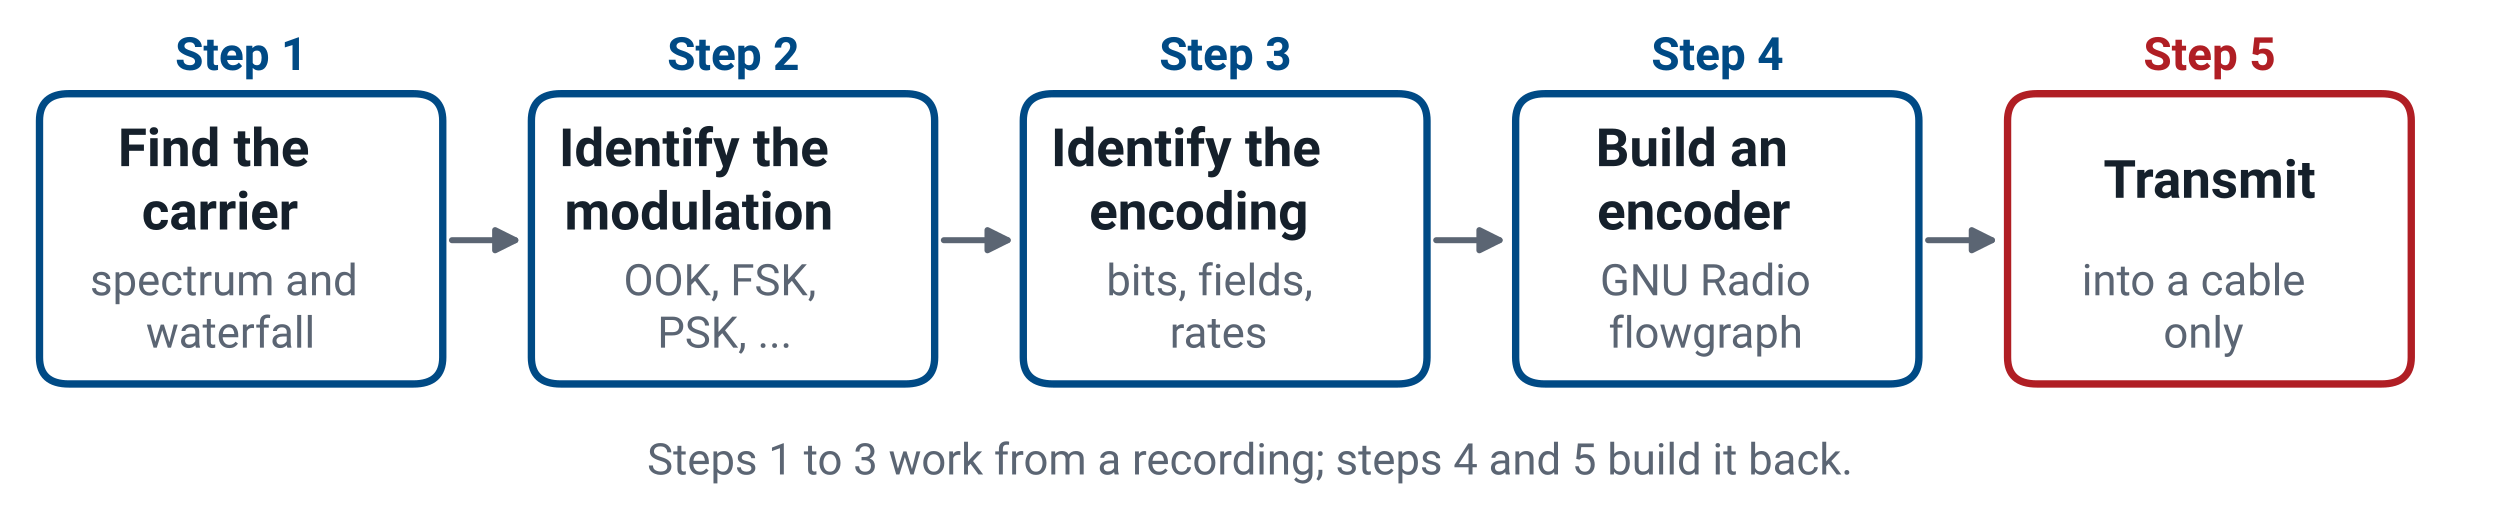
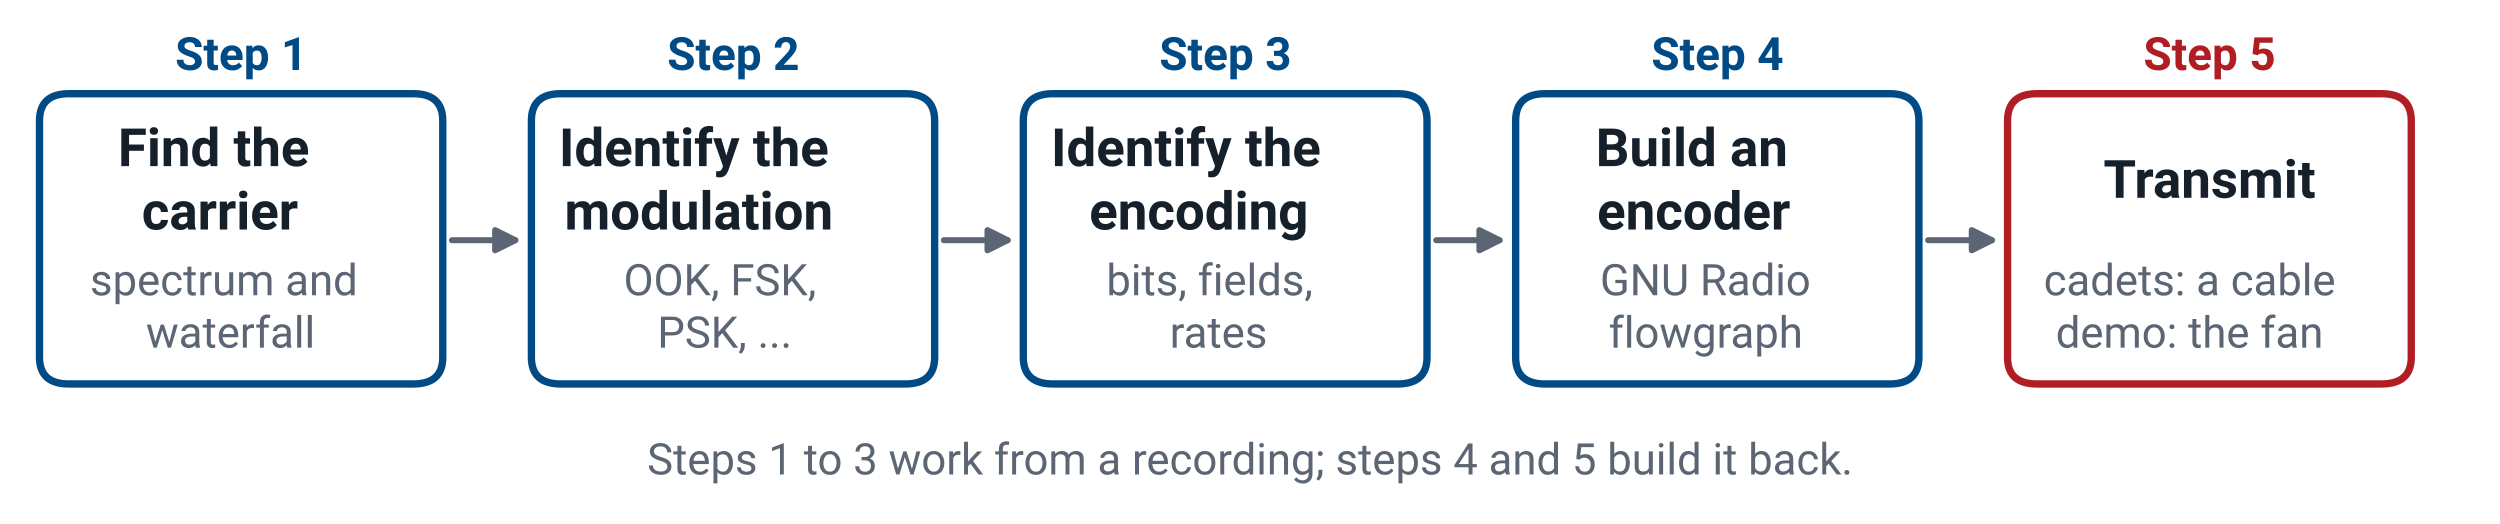
<svg xmlns="http://www.w3.org/2000/svg" width="544.32pt" height="113.976pt" viewBox="0 0 544.32 113.976" version="1.1">
  <defs>
    <style type="text/css">*{stroke-linejoin: round; stroke-linecap: butt}</style>
  </defs>
  <g id="figure_1">
    <g id="patch_1">
      <path d="M -0 113.9  L 544.3 113.9  L 544.3 0  L -0 0  L -0 113.9  z " style="fill: none" />
    </g>
    <g id="axes_1">
      <g id="patch_2">
-         <path d="M 15.0 83.6  L 90.0 83.6  Q 96.4 83.6 96.4 77.8  L 96.4 26.3  Q 96.4 20.4 90.0 20.4  L 15.0 20.4  Q 8.6 20.4 8.6 26.3  L 8.6 77.8  Q 8.6 83.6 15.0 83.6  L 15.0 83.6  z " clip-path="url(#p52da4bd53a)" style="fill: none; stroke: #004a85; stroke-width: 1.6; stroke-linejoin: miter" />
+         <path d="M 15.0 83.6  L 90.0 83.6  Q 96.4 83.6 96.4 77.8  L 96.4 26.3  Q 96.4 20.4 90.0 20.4  L 15.0 20.4  Q 8.6 20.4 8.6 26.3  L 8.6 77.8  Q 8.6 83.6 15.0 83.6  L 15.0 83.6  z " clip-path="url(#p65f0a4253c)" style="fill: none; stroke: #004a85; stroke-width: 1.6; stroke-linejoin: miter" />
      </g>
      <g id="patch_3">
-         <path d="M 122.1 83.6  L 197.1 83.6  Q 203.5 83.6 203.5 77.8  L 203.5 26.3  Q 203.5 20.4 197.1 20.4  L 122.1 20.4  Q 115.7 20.4 115.7 26.3  L 115.7 77.8  Q 115.7 83.6 122.1 83.6  L 122.1 83.6  z " clip-path="url(#p52da4bd53a)" style="fill: none; stroke: #004a85; stroke-width: 1.6; stroke-linejoin: miter" />
+         <path d="M 122.1 83.6  L 197.1 83.6  Q 203.5 83.6 203.5 77.8  L 203.5 26.3  Q 203.5 20.4 197.1 20.4  L 122.1 20.4  Q 115.7 20.4 115.7 26.3  L 115.7 77.8  Q 115.7 83.6 122.1 83.6  L 122.1 83.6  z " clip-path="url(#p65f0a4253c)" style="fill: none; stroke: #004a85; stroke-width: 1.6; stroke-linejoin: miter" />
      </g>
      <g id="patch_4">
-         <path d="M 229.3 83.6  L 304.3 83.6  Q 310.7 83.6 310.7 77.8  L 310.7 26.3  Q 310.7 20.4 304.3 20.4  L 229.3 20.4  Q 222.8 20.4 222.8 26.3  L 222.8 77.8  Q 222.8 83.6 229.3 83.6  L 229.3 83.6  z " clip-path="url(#p52da4bd53a)" style="fill: none; stroke: #004a85; stroke-width: 1.6; stroke-linejoin: miter" />
+         <path d="M 229.3 83.6  L 304.3 83.6  Q 310.7 83.6 310.7 77.8  L 310.7 26.3  Q 310.7 20.4 304.3 20.4  L 229.3 20.4  Q 222.8 20.4 222.8 26.3  L 222.8 77.8  Q 222.8 83.6 229.3 83.6  L 229.3 83.6  z " clip-path="url(#p65f0a4253c)" style="fill: none; stroke: #004a85; stroke-width: 1.6; stroke-linejoin: miter" />
      </g>
      <g id="patch_5">
-         <path d="M 336.4 83.6  L 411.4 83.6  Q 417.8 83.6 417.8 77.8  L 417.8 26.3  Q 417.8 20.4 411.4 20.4  L 336.4 20.4  Q 330.0 20.4 330.0 26.3  L 330.0 77.8  Q 330.0 83.6 336.4 83.6  L 336.4 83.6  z " clip-path="url(#p52da4bd53a)" style="fill: none; stroke: #004a85; stroke-width: 1.6; stroke-linejoin: miter" />
+         <path d="M 336.4 83.6  L 411.4 83.6  Q 417.8 83.6 417.8 77.8  L 417.8 26.3  Q 417.8 20.4 411.4 20.4  L 336.4 20.4  Q 330.0 20.4 330.0 26.3  L 330.0 77.8  Q 330.0 83.6 336.4 83.6  L 336.4 83.6  z " clip-path="url(#p65f0a4253c)" style="fill: none; stroke: #004a85; stroke-width: 1.6; stroke-linejoin: miter" />
      </g>
      <g id="patch_6">
-         <path d="M 443.5 83.6  L 518.5 83.6  Q 525.0 83.6 525.0 77.8  L 525.0 26.3  Q 525.0 20.4 518.5 20.4  L 443.5 20.4  Q 437.1 20.4 437.1 26.3  L 437.1 77.8  Q 437.1 83.6 443.5 83.6  L 443.5 83.6  z " clip-path="url(#p52da4bd53a)" style="fill: none; stroke: #b01e24; stroke-width: 1.6; stroke-linejoin: miter" />
+         <path d="M 443.5 83.6  L 518.5 83.6  Q 525.0 83.6 525.0 77.8  L 525.0 26.3  Q 525.0 20.4 518.5 20.4  L 443.5 20.4  Q 437.1 20.4 437.1 26.3  L 437.1 77.8  Q 437.1 83.6 443.5 83.6  L 443.5 83.6  z " clip-path="url(#p65f0a4253c)" style="fill: none; stroke: #b01e24; stroke-width: 1.6; stroke-linejoin: miter" />
      </g>
      <g id="text_1">
        <text style="font-weight: 700; font-size: 11.5px; font-family:'Source Sans Pro', 'Segoe UI', Roboto, Helvetica, Arial, sans-serif; fill: #15202b" transform="translate(25.6796 36.17143)">Find the</text>
        <text style="font-weight: 700; font-size: 11.5px; font-family:'Source Sans Pro', 'Segoe UI', Roboto, Helvetica, Arial, sans-serif; fill: #15202b" transform="translate(30.86448 49.97457)">carrier</text>
      </g>
      <g id="text_2">
        <text style="font-size: 9.5px; font-family:'Source Sans Pro', 'Segoe UI', Roboto, Helvetica, Arial, sans-serif; fill: #5b6573" transform="translate(19.60851 64.28845)">spectrum and</text>
        <text style="font-size: 9.5px; font-family:'Source Sans Pro', 'Segoe UI', Roboto, Helvetica, Arial, sans-serif; fill: #5b6573" transform="translate(31.77593 75.69104)">waterfall</text>
      </g>
      <g id="text_3">
        <text style="font-weight: 700; font-size: 10px; font-family:'Source Sans Pro', 'Segoe UI', Roboto, Helvetica, Arial, sans-serif; text-anchor: middle; fill: #004a85" x="52.531" y="15.247" transform="rotate(-0 52.5312 15.24655)">Step 1</text>
      </g>
      <g id="patch_7">
        <path d="M 98.4 52.3  Q 106.1 52.3 112.2 52.3  " style="fill: none; stroke: #5b6573; stroke-width: 1.3; stroke-linecap: round" />
        <path d="M 107.8 50.1  L 112.2 52.3  L 107.8 54.5  z " style="fill: #5b6573; stroke: #5b6573; stroke-width: 1.3; stroke-linecap: round" />
      </g>
      <g id="text_4">
        <text style="font-weight: 700; font-size: 11.5px; font-family:'Source Sans Pro', 'Segoe UI', Roboto, Helvetica, Arial, sans-serif; fill: #15202b" transform="translate(121.7064 36.17143)">Identify the</text>
        <text style="font-weight: 700; font-size: 11.5px; font-family:'Source Sans Pro', 'Segoe UI', Roboto, Helvetica, Arial, sans-serif; fill: #15202b" transform="translate(122.9013 49.97457)">modulation</text>
      </g>
      <g id="text_5">
        <text style="font-size: 9.5px; font-family:'Source Sans Pro', 'Segoe UI', Roboto, Helvetica, Arial, sans-serif; fill: #5b6573" transform="translate(135.7658 64.28845)">OOK, FSK,</text>
        <text style="font-size: 9.5px; font-family:'Source Sans Pro', 'Segoe UI', Roboto, Helvetica, Arial, sans-serif; fill: #5b6573" transform="translate(143.1246 75.6903)">PSK, ...</text>
      </g>
      <g id="text_6">
        <text style="font-weight: 700; font-size: 10px; font-family:'Source Sans Pro', 'Segoe UI', Roboto, Helvetica, Arial, sans-serif; text-anchor: middle; fill: #004a85" x="159.667" y="15.247" transform="rotate(-0 159.6672 15.24655)">Step 2</text>
      </g>
      <g id="patch_8">
        <path d="M 205.5 52.3  Q 213.2 52.3 219.4 52.3  " style="fill: none; stroke: #5b6573; stroke-width: 1.3; stroke-linecap: round" />
        <path d="M 215.0 50.1  L 219.4 52.3  L 215.0 54.5  z " style="fill: #5b6573; stroke: #5b6573; stroke-width: 1.3; stroke-linecap: round" />
      </g>
      <g id="text_7">
        <text style="font-weight: 700; font-size: 11.5px; font-family:'Source Sans Pro', 'Segoe UI', Roboto, Helvetica, Arial, sans-serif; fill: #15202b" transform="translate(228.8424 36.17143)">Identify the</text>
        <text style="font-weight: 700; font-size: 11.5px; font-family:'Source Sans Pro', 'Segoe UI', Roboto, Helvetica, Arial, sans-serif; fill: #15202b" transform="translate(237.1548 49.97457)">encoding</text>
      </g>
      <g id="text_8">
        <text style="font-size: 9.5px; font-family:'Source Sans Pro', 'Segoe UI', Roboto, Helvetica, Arial, sans-serif; fill: #5b6573" transform="translate(240.8786 64.28882)">bits, fields,</text>
        <text style="font-size: 9.5px; font-family:'Source Sans Pro', 'Segoe UI', Roboto, Helvetica, Arial, sans-serif; fill: #5b6573" transform="translate(254.6803 75.69067)">rates</text>
      </g>
      <g id="text_9">
        <text style="font-weight: 700; font-size: 10px; font-family:'Source Sans Pro', 'Segoe UI', Roboto, Helvetica, Arial, sans-serif; text-anchor: middle; fill: #004a85" x="266.803" y="15.247" transform="rotate(-0 266.8032 15.24655)">Step 3</text>
      </g>
      <g id="patch_9">
        <path d="M 312.7 52.3  Q 320.3 52.3 326.5 52.3  " style="fill: none; stroke: #5b6573; stroke-width: 1.3; stroke-linecap: round" />
        <path d="M 322.1 50.1  L 326.5 52.3  L 322.1 54.5  z " style="fill: #5b6573; stroke: #5b6573; stroke-width: 1.3; stroke-linecap: round" />
      </g>
      <g id="text_10">
        <text style="font-weight: 700; font-size: 11.5px; font-family:'Source Sans Pro', 'Segoe UI', Roboto, Helvetica, Arial, sans-serif; fill: #15202b" transform="translate(347.4299 36.17143)">Build an</text>
        <text style="font-weight: 700; font-size: 11.5px; font-family:'Source Sans Pro', 'Segoe UI', Roboto, Helvetica, Arial, sans-serif; fill: #15202b" transform="translate(347.7354 49.97457)">encoder</text>
      </g>
      <g id="text_11">
        <text style="font-size: 9.5px; font-family:'Source Sans Pro', 'Segoe UI', Roboto, Helvetica, Arial, sans-serif; fill: #5b6573" transform="translate(348.3708 64.28845)">GNU Radio</text>
        <text style="font-size: 9.5px; font-family:'Source Sans Pro', 'Segoe UI', Roboto, Helvetica, Arial, sans-serif; fill: #5b6573" transform="translate(350.2515 75.69104)">flowgraph</text>
      </g>
      <g id="text_12">
        <text style="font-weight: 700; font-size: 10px; font-family:'Source Sans Pro', 'Segoe UI', Roboto, Helvetica, Arial, sans-serif; text-anchor: middle; fill: #004a85" x="373.939" y="15.247" transform="rotate(-0 373.9392 15.24655)">Step 4</text>
      </g>
      <g id="patch_10">
        <path d="M 419.8 52.3  Q 427.5 52.3 433.7 52.3  " style="fill: none; stroke: #5b6573; stroke-width: 1.3; stroke-linecap: round" />
        <path d="M 429.3 50.1  L 433.7 52.3  L 429.3 54.5  z " style="fill: #5b6573; stroke: #5b6573; stroke-width: 1.3; stroke-linecap: round" />
      </g>
      <g id="text_13">
        <text style="font-weight: 700; font-size: 11.5px; font-family:'Source Sans Pro', 'Segoe UI', Roboto, Helvetica, Arial, sans-serif; text-anchor: middle; fill: #15202b" x="481.075" y="43.073" transform="rotate(-0 481.0752 43.073)">Transmit</text>
      </g>
      <g id="text_14">
-         <text style="font-size: 9.5px; font-family:'Source Sans Pro', 'Segoe UI', Roboto, Helvetica, Arial, sans-serif; fill: #5b6573" transform="translate(453.2662 64.28845)">into a cable</text>
-         <text style="font-size: 9.5px; font-family:'Source Sans Pro', 'Segoe UI', Roboto, Helvetica, Arial, sans-serif; fill: #5b6573" transform="translate(471.0275 75.69104)">only</text>
+         <text style="font-size: 9.5px; font-family:'Source Sans Pro', 'Segoe UI', Roboto, Helvetica, Arial, sans-serif; fill: #5b6573" transform="translate(444.967 64.28845)">cadets: a cable</text>
+         <text style="font-size: 9.5px; font-family:'Source Sans Pro', 'Segoe UI', Roboto, Helvetica, Arial, sans-serif; fill: #5b6573" transform="translate(447.5959 75.69104)">demo: the fan</text>
      </g>
      <g id="text_15">
        <text style="font-weight: 700; font-size: 10px; font-family:'Source Sans Pro', 'Segoe UI', Roboto, Helvetica, Arial, sans-serif; text-anchor: middle; fill: #b01e24" x="481.075" y="15.247" transform="rotate(-0 481.0752 15.24655)">Step 5</text>
      </g>
      <g id="text_16">
        <text style="font-size: 9.5px; font-family:'Source Sans Pro', 'Segoe UI', Roboto, Helvetica, Arial, sans-serif; text-anchor: middle; fill: #5b6573" x="272.16" y="103.305" transform="rotate(-0 272.16 103.3053)">Steps 1 to 3 work from a recording; steps 4 and 5 build it back.</text>
      </g>
    </g>
  </g>
  <defs>
-     <clipPath id="p52da4bd53a">
+     <clipPath id="p65f0a4253c">
      <rect x="4.32" y="4.32" width="535.68" height="105.336" />
    </clipPath>
  </defs>
</svg>
